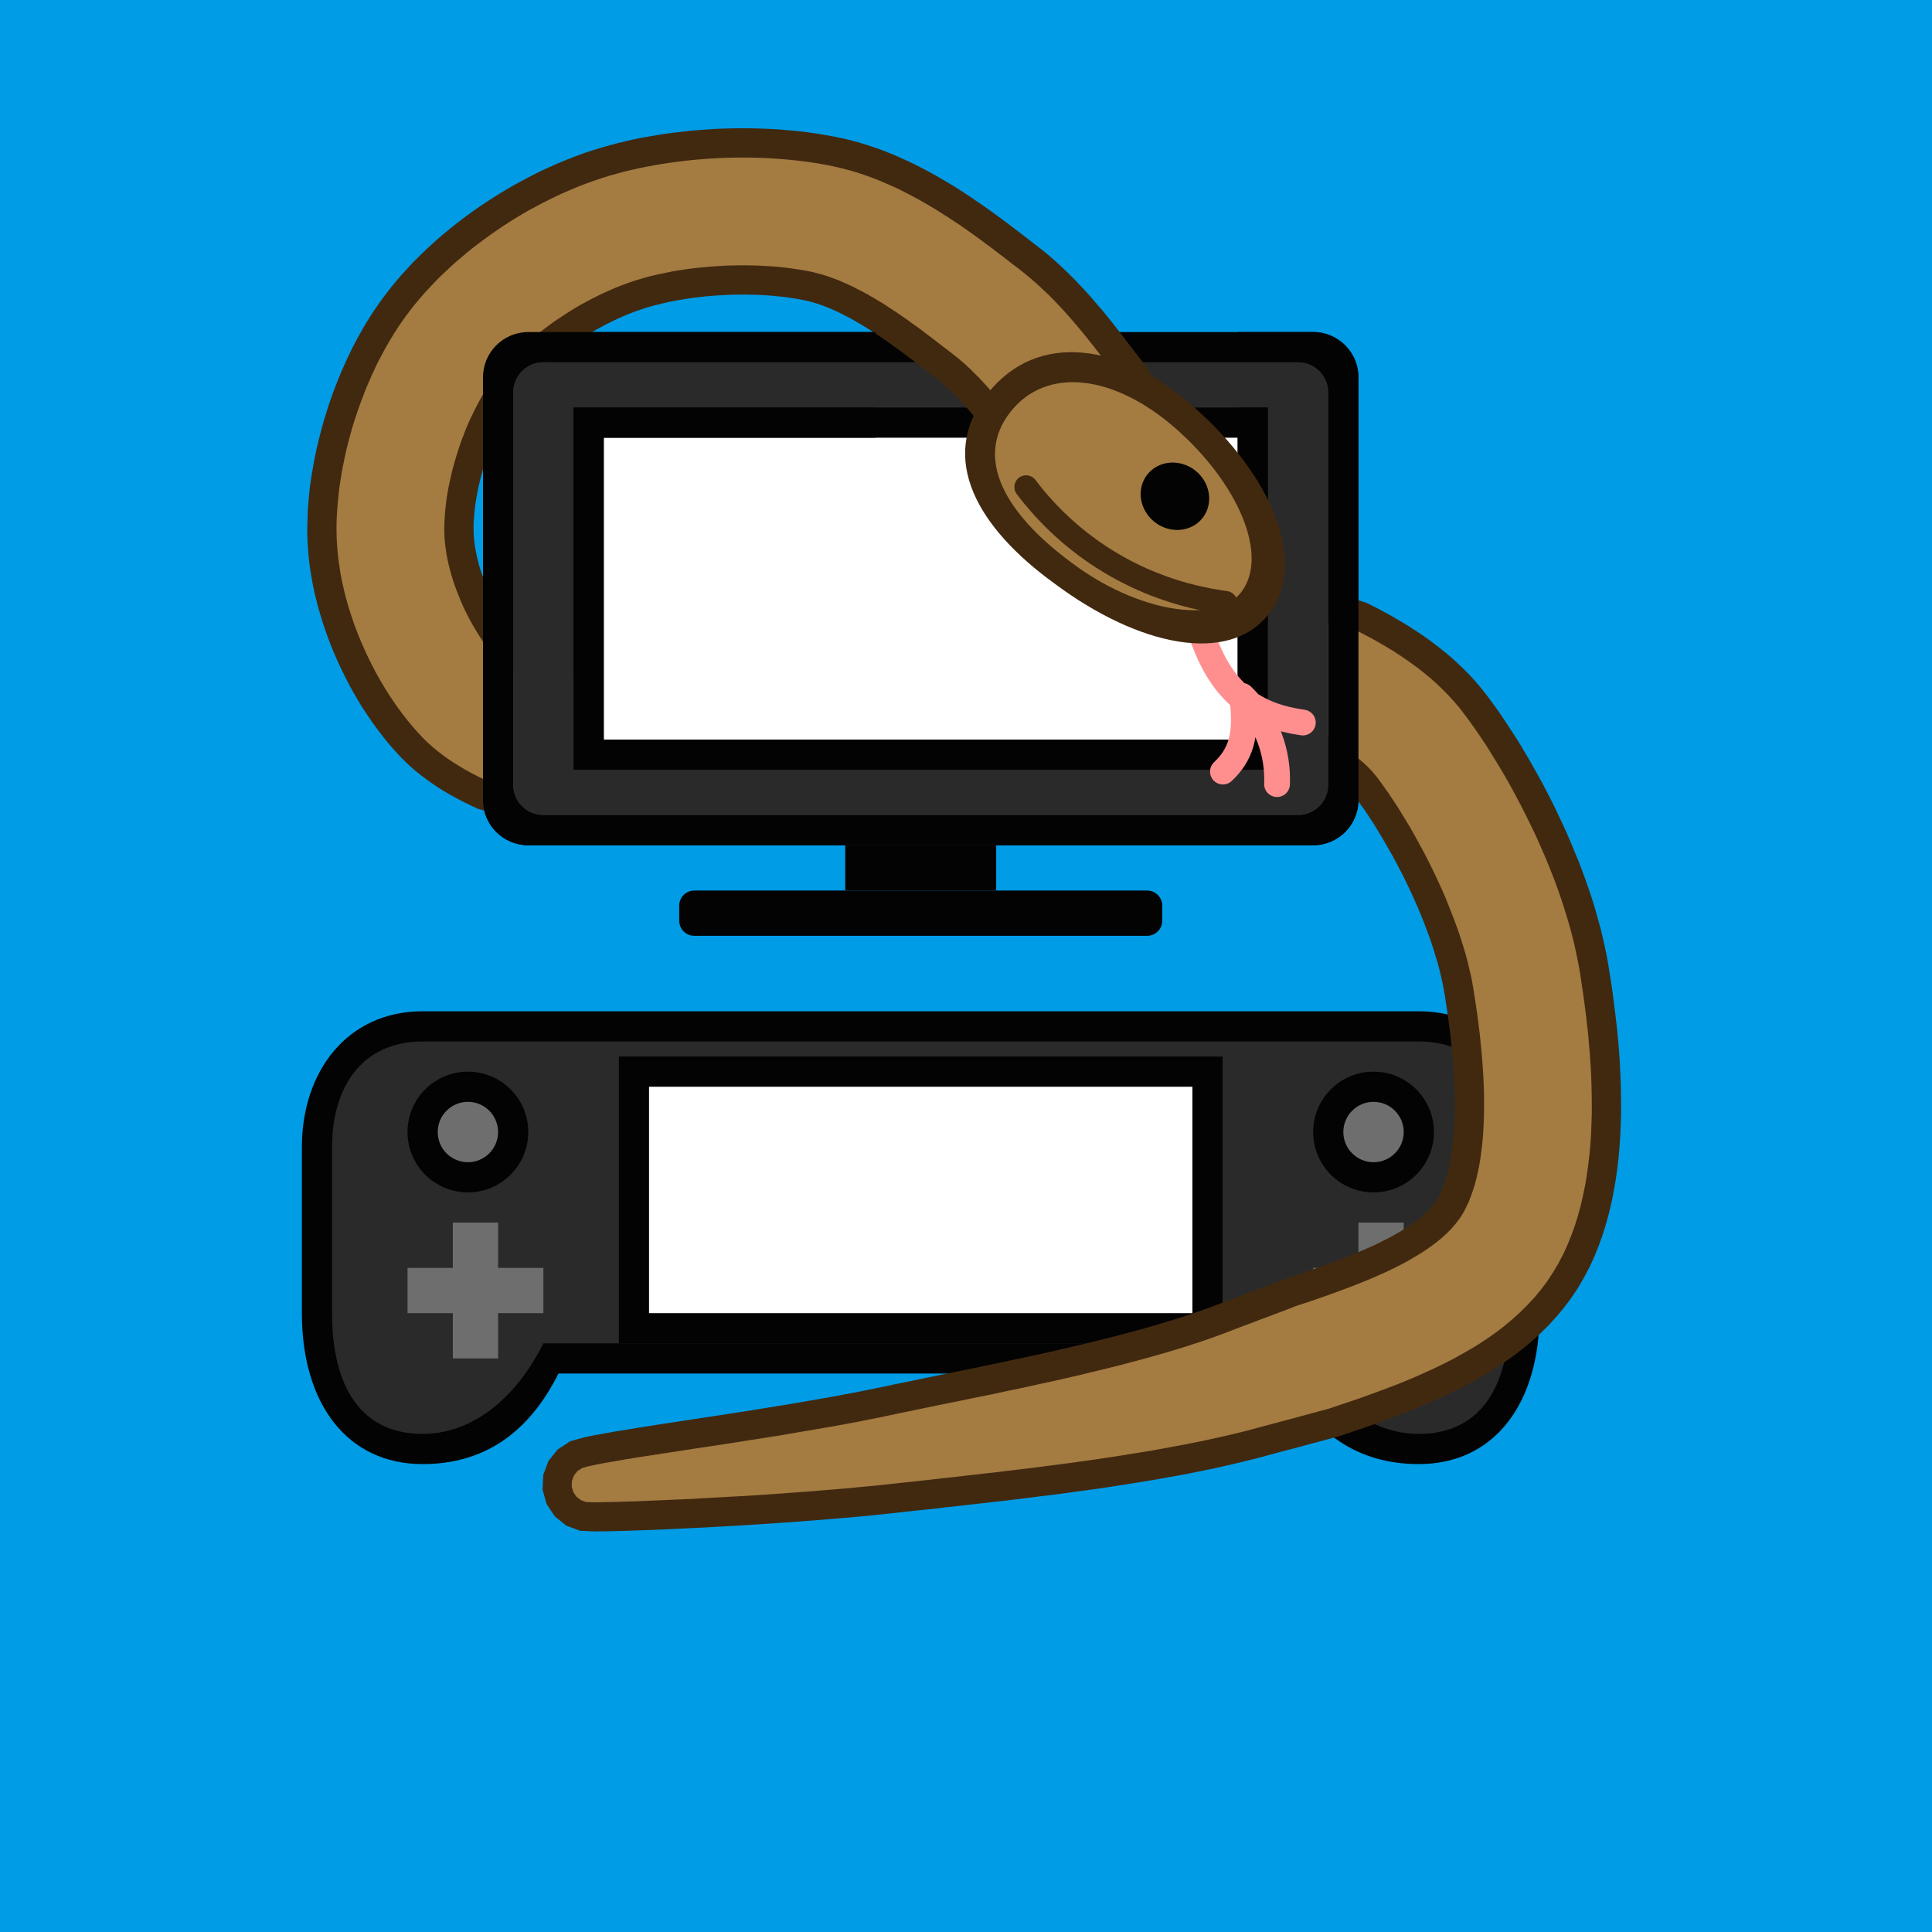
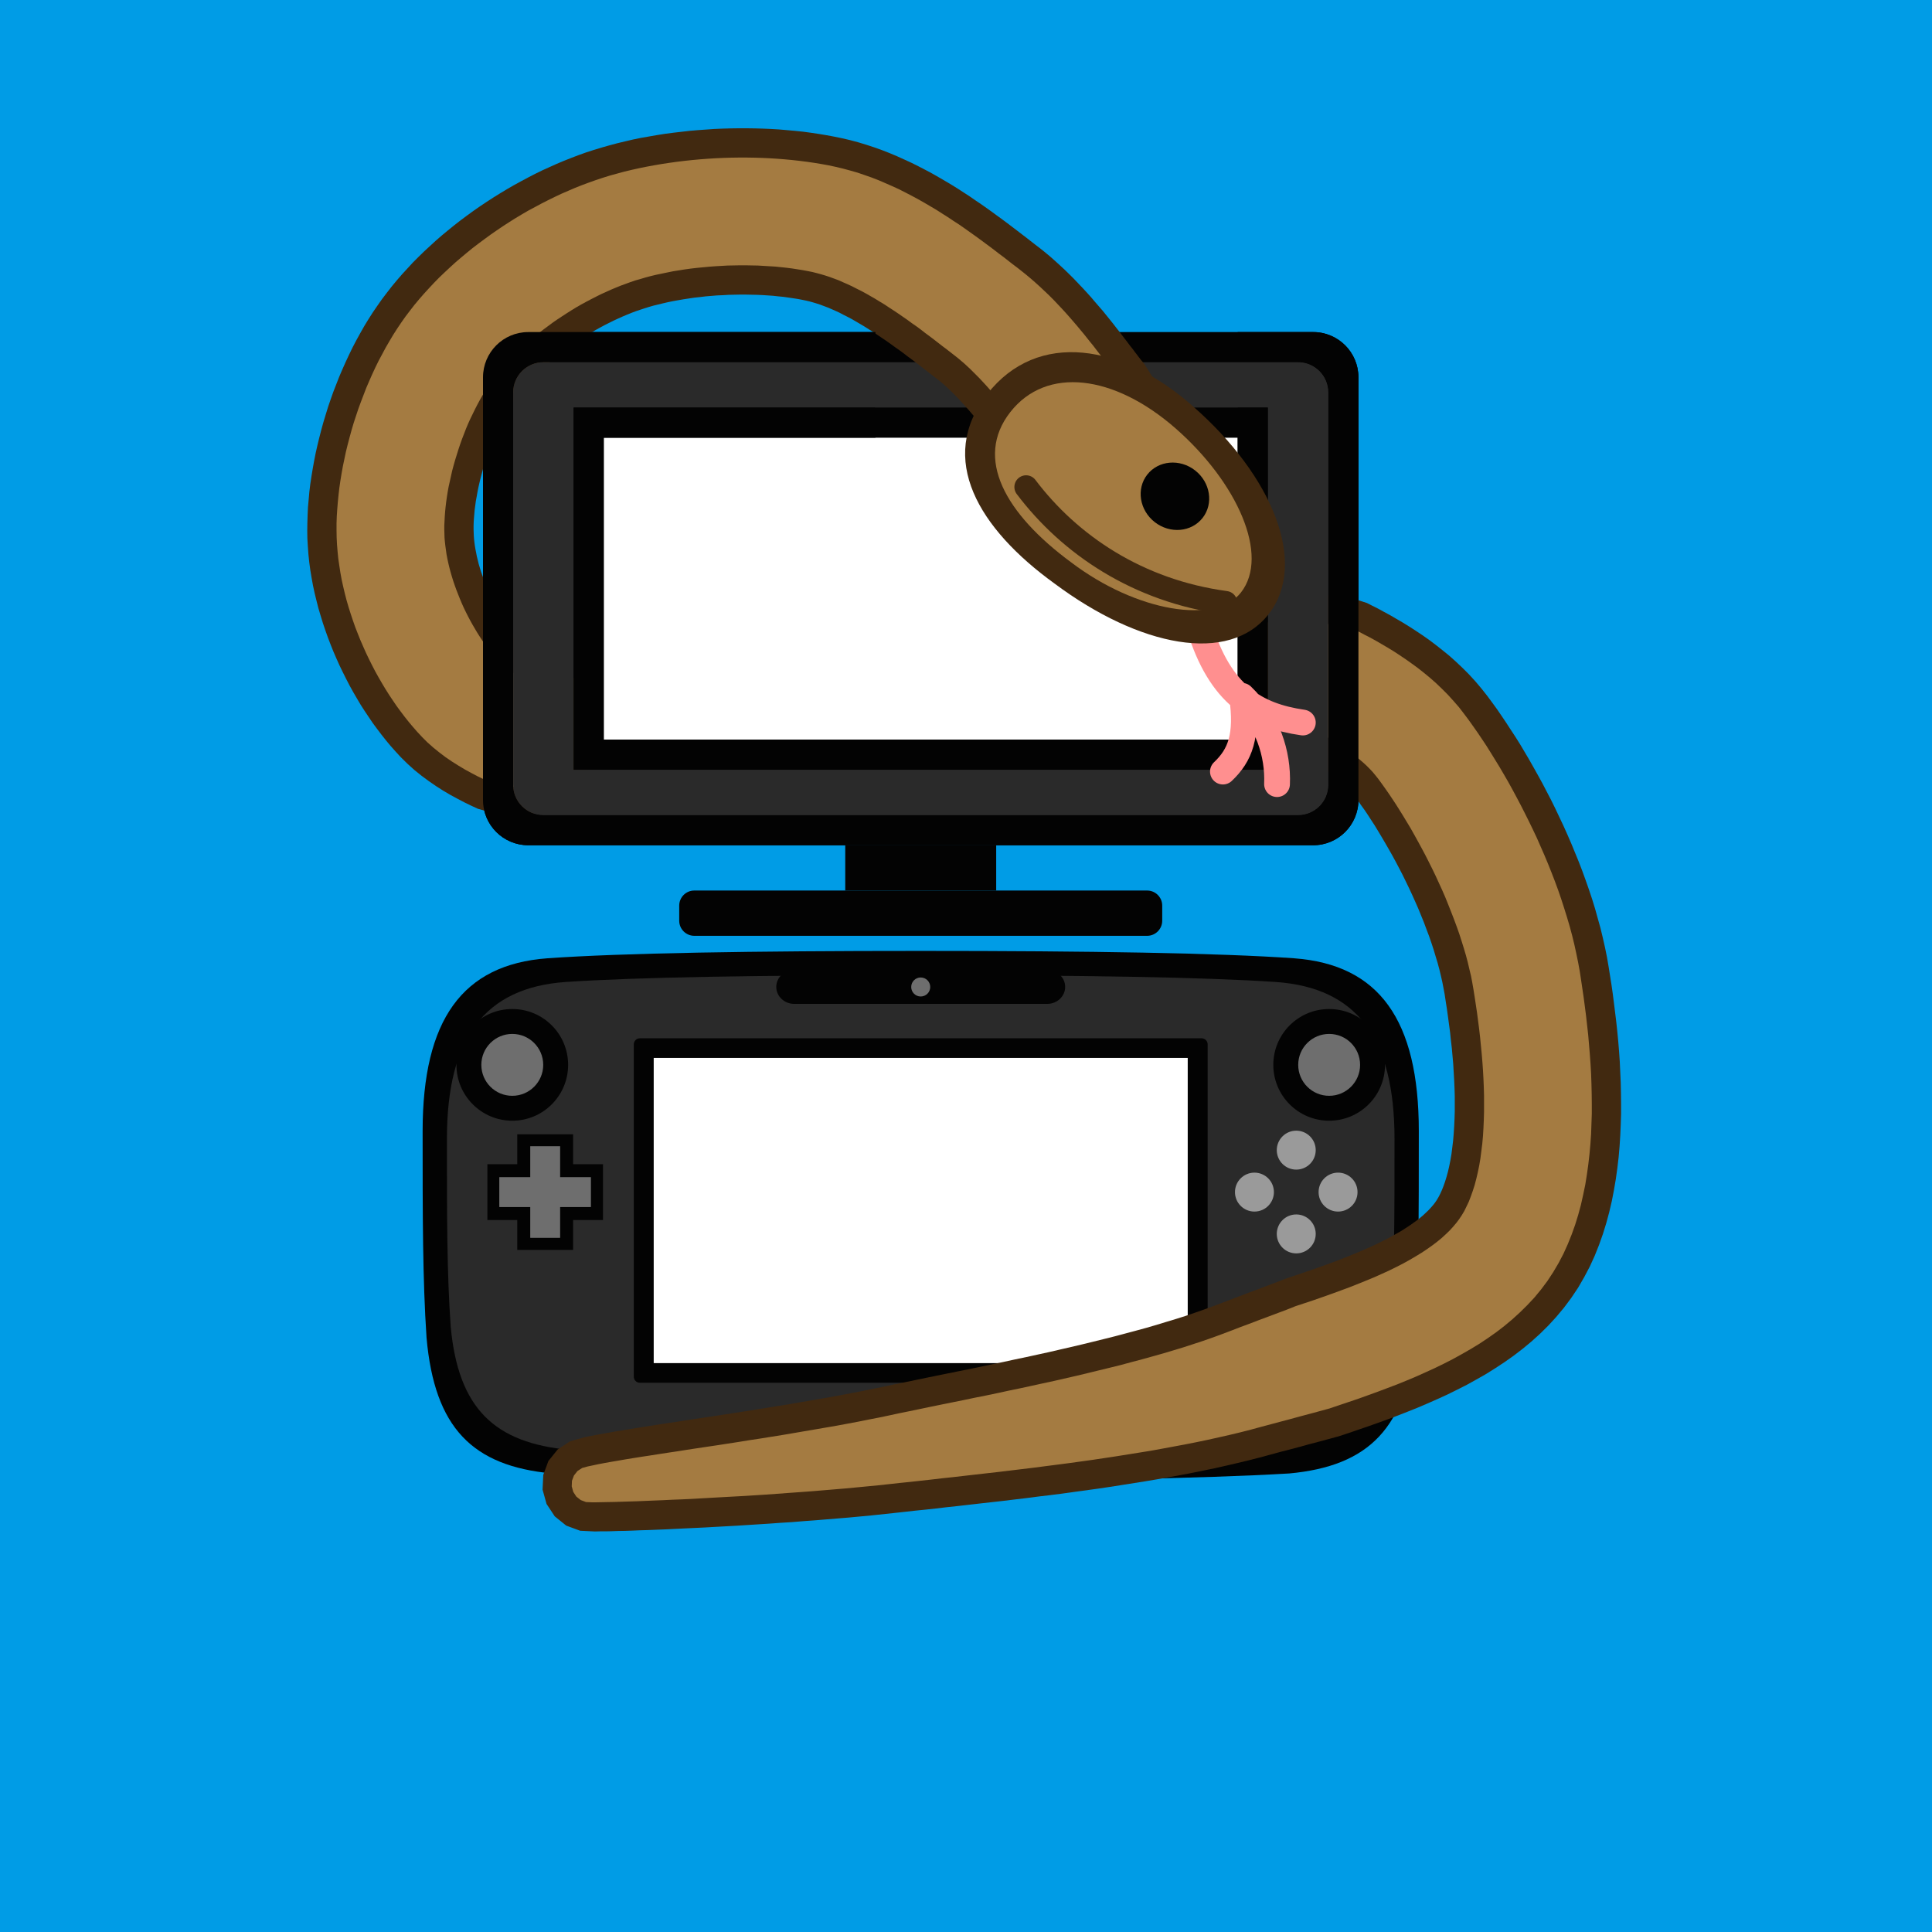
<svg xmlns="http://www.w3.org/2000/svg" viewBox="0 0 128 128" width="128" height="128">
  <defs>
    <clipPath id="front">
      <path d="M0 22H58V38H82V22H128V63H0Z" />
    </clipPath>
  </defs>
  <rect width="128" height="128" fill="#009ce6" />
  <path d="M35 22H87A3 3 0 0 1 90 25V53A3 3 0 0 1 87 56H35A3 3 0 0 1 32 53V25A3 3 0 0 1 35 22Z" fill="#030303" />
  <path d="M36 24H86A2 2 0 0 1 88 26V52A2 2 0 0 1 86 54H36A2 2 0 0 1 34 52V26A2 2 0 0 1 36 24Z" fill="#2a2a2a" />
  <rect x="38" y="27" width="46" height="24" fill="#030303" />
  <rect x="40" y="29" width="42" height="20" fill="#fff" />
  <rect x="56" y="56" width="10" height="3" fill="#030303" />
  <rect x="45" y="59" width="32" height="3" rx="1" fill="#030303" />
-   <path d="M28 67H94C99 67 102 71 102 76V87C102 93 99 97 94 97C90 97 87 95 85 91H37C35 95 32 97 28 97C23 97 20 93 20 87V76C20 71 23 67 28 67Z" fill="#030303" />
-   <path d="M28 69H94C98 69 100 72 100 76V87C100 92 98 95 94 95C91 95 88 93 86 89H36C34 93 31 95 28 95C24 95 22 92 22 87V76C22 72 24 69 28 69Z" fill="#2a2a2a" />
-   <rect x="41" y="70" width="40" height="19" fill="#030303" />
-   <rect x="43" y="72" width="36" height="15" fill="#fff" />
-   <circle cx="31" cy="75" r="4" fill="#030303" />
-   <circle cx="31" cy="75" r="2" fill="#6e6e6e" />
-   <circle cx="91" cy="75" r="4" fill="#030303" />
-   <circle cx="91" cy="75" r="2" fill="#6e6e6e" />
-   <rect x="30" y="81" width="3" height="9" fill="#6e6e6e" />
-   <rect x="27" y="84" width="9" height="3" fill="#6e6e6e" />
-   <rect x="90" y="81" width="3" height="3" fill="#6e6e6e" />
-   <rect x="90" y="87" width="3" height="3" fill="#6e6e6e" />
-   <rect x="87" y="84" width="3" height="3" fill="#6e6e6e" />
-   <rect x="93" y="84" width="3" height="3" fill="#6e6e6e" />
+   <path d="M61 63C49.78 63 41.2 63.14 36.25 63.49C30.64 63.91 28 67.56 28 74.94C28 80.56 28 84.77 28.26 88.63C28.79 94.6 31.3 97.13 36.58 97.62C42.52 97.97 51.76 98.11 61 98.11C70.24 98.11 79.48 97.97 85.42 97.62C90.7 97.13 93.21 94.6 93.74 88.63C94 84.77 94 80.56 94 74.94C94 67.56 91.36 63.91 85.75 63.49C80.8 63.14 72.22 63 61 63Z" fill="#030303" />
+   <path d="M61 64.61C50.33 64.61 42.17 64.74 37.46 65.06C32.12 65.44 29.61 68.76 29.61 75.45C29.61 80.56 29.61 84.38 29.86 87.89C30.36 93.31 32.75 95.61 37.77 96.06C43.42 96.37 52.21 96.5 61 96.5C69.79 96.5 78.58 96.37 84.23 96.06C89.25 95.61 91.64 93.31 92.14 87.89C92.39 84.38 92.39 80.56 92.39 75.45C92.39 68.76 89.88 65.44 84.54 65.06C79.83 64.74 71.67 64.61 61 64.61Z" fill="#2a2a2a" />
+   <rect x="51.43" y="64.26" width="19.14" height="2.25" rx="1.19" fill="#030303" />
+   <circle cx="61" cy="65.39" r="0.63" fill="#6e6e6e" />
+   <rect x="41.99" y="68.79" width="38.02" height="22.82" rx="0.4" fill="#030303" />
+   <rect x="43.31" y="70.09" width="35.38" height="20.22" fill="#fff" />
+   <circle cx="33.94" cy="70.55" r="3.7" fill="#030303" />
+   <circle cx="33.94" cy="70.55" r="2.05" fill="#6e6e6e" />
+   <circle cx="88.06" cy="70.55" r="3.7" fill="#030303" />
+   <circle cx="88.06" cy="70.55" r="2.05" fill="#6e6e6e" />
+   <rect x="32.29" y="77.13" width="7.66" height="3.7" fill="#030303" />
+   <rect x="34.27" y="75.15" width="3.7" height="7.66" fill="#030303" />
+   <rect x="33.08" y="77.99" width="6.07" height="1.98" fill="#6e6e6e" />
+   <rect x="35.13" y="75.94" width="1.98" height="6.07" fill="#6e6e6e" />
+   <circle cx="85.88" cy="76.2" r="1.29" fill="#9a9a9a" />
+   <circle cx="85.88" cy="81.75" r="1.29" fill="#9a9a9a" />
+   <circle cx="83.11" cy="78.98" r="1.29" fill="#9a9a9a" />
+   <circle cx="88.65" cy="78.98" r="1.29" fill="#9a9a9a" />
+   <circle cx="83.31" cy="88.11" r="0.96" fill="#6e6e6e" />
+   <circle cx="83.31" cy="92.32" r="0.96" fill="#6e6e6e" />
+   <circle cx="61" cy="94.78" r="1.58" fill="#030303" />
+   <circle cx="61" cy="94.78" r="0.86" fill="#6e6e6e" />
  <g transform="translate(11.13 6) scale(0.776)">
    <path d="M95.96 56.43L96.35 56.62L96.71 56.81L97.06 56.99L97.41 57.19L97.75 57.38L98.09 57.58L98.42 57.78L98.73 57.99L99.04 58.19L99.34 58.40L99.62 58.61L99.89 58.82L100.14 59.03L100.38 59.24L100.60 59.45L100.81 59.66L100.99 59.86L101.16 60.06L101.35 60.30L101.59 60.62L101.86 61.01L102.15 61.41L102.44 61.84L102.73 62.29L103.03 62.75L103.32 63.23L103.62 63.73L103.92 64.24L104.22 64.76L104.52 65.29L104.82 65.84L105.11 66.39L105.40 66.95L105.68 67.52L105.96 68.10L106.23 68.68L106.49 69.26L106.75 69.85L106.99 70.44L107.23 71.03L107.45 71.62L107.67 72.20L107.87 72.78L108.06 73.36L108.23 73.93L108.40 74.49L108.55 75.05L108.68 75.59L108.80 76.12L108.90 76.64L109.00 77.17L109.09 77.77L109.19 78.41L109.28 79.06L109.37 79.73L109.46 80.40L109.53 81.07L109.61 81.76L109.67 82.44L109.73 83.12L109.77 83.81L109.81 84.49L109.84 85.17L109.86 85.85L109.86 86.51L109.86 87.17L109.84 87.81L109.81 88.44L109.77 89.06L109.72 89.65L109.65 90.23L109.58 90.79L109.49 91.32L109.39 91.82L109.28 92.30L109.16 92.74L109.03 93.16L108.90 93.53L108.76 93.88L108.62 94.19L108.48 94.46L108.34 94.70L108.20 94.91L108.04 95.12L107.85 95.34L107.64 95.57L107.39 95.81L107.12 96.06L106.81 96.32L106.46 96.58L106.08 96.85L105.67 97.12L105.23 97.40L104.75 97.67L104.25 97.95L103.71 98.22L103.15 98.50L102.56 98.77L101.94 99.04L101.30 99.31L100.64 99.58L99.95 99.85L99.25 100.11L98.53 100.37L97.80 100.63L97.04 100.89L96.28 101.15L95.50 101.41L94.72 101.71L93.93 102.01L93.14 102.31L92.33 102.61L91.52 102.92L90.71 103.23L89.92 103.53L89.17 103.81L88.43 104.08L87.66 104.35L86.87 104.62L86.05 104.88L85.22 105.13L84.37 105.39L83.51 105.64L82.63 105.88L81.73 106.12L80.83 106.36L79.91 106.59L78.98 106.82L78.04 107.05L77.10 107.27L76.15 107.49L75.20 107.71L74.24 107.92L73.28 108.13L72.32 108.33L71.36 108.54L70.40 108.74L69.45 108.94L68.50 109.14L67.55 109.33L66.61 109.52L65.67 109.71L64.74 109.90L63.83 110.09L62.92 110.28L62.02 110.46L61.15 110.65L60.30 110.82L59.43 111.00L58.55 111.17L57.66 111.34L56.75 111.51L55.84 111.67L54.92 111.83L53.99 111.99L53.06 112.15L52.13 112.30L51.20 112.45L50.27 112.60L49.35 112.75L48.43 112.89L47.53 113.03L46.63 113.17L45.75 113.30L44.89 113.43L44.04 113.56L43.22 113.69L42.41 113.81L41.63 113.93L40.88 114.05L40.15 114.16L39.45 114.28L38.78 114.39L38.15 114.49L37.55 114.60L36.99 114.70L36.47 114.79L35.98 114.89L35.55 114.98L34.33 115.32L33.27 116.02L32.48 117.00L32.04 118.19L31.98 119.45L32.32 120.67L33.02 121.73L34.00 122.52L35.19 122.96L36.45 123.02L36.88 123.01L37.34 123.01L37.85 123.00L38.40 122.98L39.00 122.97L39.63 122.95L40.30 122.92L41.01 122.90L41.74 122.87L42.51 122.84L43.30 122.80L44.12 122.76L44.97 122.72L45.83 122.68L46.71 122.63L47.62 122.58L48.53 122.53L49.47 122.47L50.41 122.41L51.36 122.35L52.32 122.28L53.29 122.22L54.26 122.14L55.23 122.07L56.20 121.99L57.17 121.91L58.14 121.83L59.10 121.74L60.06 121.65L61.00 121.55L61.94 121.45L62.85 121.35L63.74 121.25L64.64 121.16L65.55 121.06L66.48 120.95L67.42 120.85L68.38 120.74L69.34 120.63L70.32 120.52L71.30 120.41L72.29 120.29L73.29 120.17L74.29 120.04L75.30 119.92L76.32 119.79L77.33 119.65L78.35 119.51L79.37 119.37L80.38 119.22L81.40 119.06L82.41 118.90L83.42 118.74L84.43 118.57L85.43 118.39L86.43 118.21L87.42 118.02L88.40 117.82L89.38 117.62L90.34 117.40L91.30 117.18L92.25 116.95L93.19 116.71L94.08 116.47L94.92 116.24L95.74 116.03L96.57 115.81L97.40 115.58L98.24 115.36L99.09 115.13L99.94 114.90L100.79 114.62L101.63 114.33L102.48 114.04L103.33 113.74L104.18 113.43L105.03 113.11L105.87 112.78L106.72 112.44L107.56 112.08L108.40 111.71L109.23 111.33L110.06 110.92L110.89 110.50L111.70 110.05L112.51 109.59L113.31 109.09L114.10 108.57L114.88 108.02L115.65 107.43L116.40 106.81L117.13 106.15L117.84 105.45L118.52 104.71L119.18 103.92L119.80 103.09L120.39 102.21L120.91 101.31L121.39 100.40L121.81 99.48L122.18 98.55L122.51 97.62L122.80 96.68L123.05 95.75L123.27 94.81L123.45 93.88L123.61 92.94L123.74 92.01L123.85 91.08L123.93 90.16L123.99 89.23L124.03 88.31L124.06 87.40L124.06 86.49L124.05 85.59L124.03 84.69L123.99 83.81L123.95 82.93L123.89 82.06L123.82 81.20L123.74 80.36L123.65 79.52L123.55 78.70L123.45 77.90L123.35 77.11L123.24 76.34L123.12 75.59L123.00 74.83L122.86 74.01L122.69 73.17L122.50 72.33L122.30 71.50L122.07 70.68L121.84 69.85L121.59 69.04L121.32 68.23L121.04 67.43L120.75 66.63L120.45 65.85L120.13 65.07L119.81 64.29L119.48 63.53L119.14 62.77L118.79 62.03L118.44 61.29L118.08 60.56L117.71 59.85L117.34 59.14L116.96 58.45L116.58 57.77L116.20 57.10L115.81 56.44L115.43 55.80L115.04 55.18L114.64 54.57L114.25 53.97L113.86 53.39L113.47 52.82L113.07 52.27L112.65 51.70L112.16 51.08L111.63 50.45L111.08 49.85L110.52 49.29L109.96 48.76L109.39 48.25L108.81 47.78L108.24 47.33L107.67 46.90L107.10 46.50L106.53 46.12L105.97 45.76L105.42 45.42L104.87 45.10L104.34 44.79L103.82 44.51L103.31 44.23L102.81 43.98L102.36 43.75L100.25 43.07L98.03 43.08L95.92 43.78L94.12 45.09L92.82 46.89L92.15 49.01L92.15 51.23L92.85 53.34L94.16 55.13Z" fill="#412910" />
    <path d="M97.09 54.20L97.49 54.40L97.87 54.59L98.25 54.80L98.63 55.00L99.00 55.22L99.38 55.44L99.75 55.66L100.11 55.90L100.46 56.13L100.80 56.38L101.14 56.62L101.46 56.88L101.77 57.14L102.07 57.40L102.35 57.66L102.62 57.93L102.87 58.20L103.10 58.48L103.34 58.78L103.61 59.15L103.91 59.57L104.21 60.00L104.52 60.46L104.83 60.93L105.14 61.42L105.45 61.92L105.77 62.45L106.09 62.98L106.40 63.53L106.71 64.09L107.02 64.66L107.33 65.24L107.63 65.83L107.93 66.43L108.22 67.03L108.50 67.64L108.78 68.25L109.05 68.87L109.30 69.49L109.55 70.12L109.79 70.74L110.02 71.36L110.24 71.98L110.44 72.60L110.63 73.21L110.81 73.82L110.97 74.42L111.11 75.02L111.25 75.60L111.36 76.18L111.46 76.76L111.56 77.39L111.66 78.05L111.76 78.72L111.85 79.41L111.94 80.10L112.02 80.80L112.09 81.51L112.16 82.22L112.22 82.94L112.27 83.65L112.31 84.37L112.34 85.09L112.36 85.80L112.36 86.51L112.36 87.21L112.34 87.90L112.31 88.58L112.27 89.25L112.21 89.91L112.13 90.55L112.05 91.17L111.95 91.77L111.83 92.35L111.70 92.91L111.56 93.44L111.40 93.94L111.23 94.42L111.06 94.86L110.86 95.28L110.67 95.67L110.46 96.02L110.24 96.35L110.00 96.67L109.73 96.99L109.44 97.31L109.11 97.63L108.75 97.96L108.36 98.28L107.94 98.60L107.50 98.91L107.02 99.23L106.51 99.54L105.98 99.85L105.42 100.16L104.83 100.46L104.22 100.76L103.58 101.05L102.93 101.34L102.25 101.62L101.56 101.90L100.85 102.18L100.12 102.45L99.38 102.72L98.62 102.99L97.85 103.26L97.07 103.52L96.28 103.78L95.50 104.09L94.70 104.39L93.90 104.69L93.10 104.99L92.29 105.30L91.48 105.60L90.68 105.91L89.91 106.20L89.14 106.48L88.34 106.76L87.52 107.03L86.69 107.30L85.83 107.56L84.96 107.82L84.07 108.07L83.17 108.32L82.26 108.56L81.34 108.81L80.41 109.04L79.46 109.27L78.52 109.50L77.56 109.73L76.60 109.95L75.64 110.17L74.67 110.38L73.71 110.59L72.74 110.80L71.77 111.00L70.81 111.21L69.85 111.41L68.89 111.60L67.94 111.80L67.00 111.99L66.06 112.18L65.13 112.37L64.22 112.56L63.31 112.75L62.42 112.93L61.54 113.12L60.68 113.30L59.80 113.47L58.91 113.65L58.00 113.82L57.09 113.99L56.16 114.15L55.23 114.31L54.29 114.47L53.36 114.63L52.42 114.79L51.48 114.94L50.55 115.09L49.62 115.23L48.70 115.38L47.79 115.52L46.89 115.66L46.01 115.79L45.14 115.92L44.29 116.05L43.47 116.18L42.66 116.30L41.88 116.42L41.12 116.54L40.39 116.65L39.70 116.76L39.03 116.87L38.40 116.98L37.81 117.08L37.25 117.18L36.73 117.28L36.26 117.38L35.83 117.47L35.36 117.60L34.96 117.86L34.66 118.24L34.49 118.69L34.47 119.17L34.60 119.64L34.86 120.04L35.24 120.34L35.69 120.51L36.17 120.53L36.60 120.53L37.08 120.52L37.59 120.51L38.15 120.50L38.75 120.48L39.39 120.46L40.06 120.44L40.76 120.41L41.50 120.38L42.26 120.35L43.06 120.31L43.87 120.28L44.72 120.24L45.58 120.19L46.46 120.14L47.36 120.09L48.27 120.04L49.20 119.99L50.14 119.93L51.08 119.87L52.04 119.80L53.00 119.73L53.96 119.66L54.92 119.59L55.89 119.51L56.85 119.43L57.81 119.35L58.76 119.26L59.70 119.17L60.63 119.08L61.56 118.98L62.46 118.88L63.35 118.79L64.25 118.69L65.16 118.59L66.09 118.48L67.04 118.38L67.99 118.27L68.95 118.16L69.92 118.05L70.90 117.94L71.89 117.82L72.88 117.70L73.88 117.58L74.88 117.45L75.89 117.32L76.89 117.19L77.90 117.05L78.91 116.91L79.91 116.76L80.91 116.61L81.91 116.45L82.91 116.29L83.90 116.13L84.89 115.95L85.86 115.77L86.83 115.59L87.79 115.40L88.75 115.20L89.69 114.99L90.62 114.78L91.54 114.56L92.44 114.33L93.32 114.09L94.15 113.87L94.97 113.65L95.80 113.43L96.64 113.20L97.47 112.98L98.32 112.75L99.16 112.52L99.99 112.24L100.82 111.96L101.65 111.68L102.48 111.38L103.31 111.08L104.13 110.77L104.95 110.46L105.76 110.13L106.57 109.79L107.37 109.43L108.16 109.07L108.94 108.69L109.72 108.29L110.48 107.87L111.23 107.44L111.97 106.99L112.69 106.51L113.40 106.01L114.09 105.48L114.76 104.92L115.41 104.33L116.04 103.71L116.65 103.06L117.22 102.37L117.76 101.65L118.26 100.89L118.72 100.11L119.14 99.31L119.51 98.49L119.84 97.67L120.14 96.83L120.40 95.99L120.63 95.14L120.82 94.29L121.00 93.43L121.14 92.56L121.26 91.70L121.36 90.83L121.44 89.96L121.50 89.09L121.53 88.23L121.56 87.36L121.56 86.49L121.55 85.63L121.53 84.78L121.50 83.93L121.45 83.08L121.39 82.25L121.32 81.42L121.25 80.60L121.16 79.80L121.07 79.00L120.97 78.22L120.87 77.46L120.76 76.71L120.65 75.97L120.54 75.24L120.40 74.47L120.24 73.69L120.07 72.91L119.88 72.13L119.67 71.35L119.44 70.57L119.20 69.80L118.95 69.03L118.69 68.27L118.41 67.51L118.12 66.76L117.82 66.01L117.51 65.27L117.19 64.54L116.87 63.81L116.53 63.09L116.19 62.39L115.84 61.69L115.49 61.00L115.13 60.32L114.77 59.65L114.41 59.00L114.04 58.36L113.67 57.73L113.29 57.11L112.92 56.51L112.55 55.92L112.17 55.35L111.80 54.80L111.42 54.26L111.05 53.74L110.66 53.22L110.23 52.66L109.75 52.11L109.27 51.58L108.77 51.08L108.27 50.60L107.76 50.15L107.24 49.72L106.72 49.31L106.20 48.93L105.68 48.56L105.16 48.21L104.64 47.87L104.13 47.56L103.62 47.26L103.12 46.97L102.63 46.70L102.14 46.45L101.67 46.20L101.24 45.98L99.87 45.54L98.43 45.55L97.06 46.00L95.90 46.85L95.06 48.02L94.62 49.39L94.62 50.83L95.07 52.19L95.92 53.35Z" fill="#a47b41" />
    <path d="M32.45 48.45L32.04 48.26L31.72 48.10L31.41 47.94L31.14 47.79L30.89 47.64L30.67 47.51L30.49 47.38L30.34 47.28L30.24 47.19L30.17 47.14L30.11 47.07L29.98 46.93L29.80 46.73L29.63 46.51L29.44 46.29L29.26 46.05L29.08 45.79L28.89 45.53L28.71 45.25L28.53 44.97L28.35 44.67L28.18 44.37L28.01 44.06L27.84 43.74L27.68 43.42L27.52 43.09L27.37 42.76L27.23 42.43L27.09 42.09L26.97 41.76L26.85 41.42L26.73 41.09L26.63 40.76L26.53 40.43L26.45 40.10L26.37 39.78L26.31 39.46L26.25 39.16L26.20 38.86L26.16 38.57L26.13 38.29L26.11 38.02L26.10 37.76L26.09 37.48L26.09 37.18L26.10 36.86L26.12 36.53L26.15 36.18L26.18 35.82L26.23 35.45L26.28 35.07L26.35 34.69L26.42 34.29L26.50 33.89L26.59 33.49L26.69 33.08L26.80 32.67L26.91 32.26L27.03 31.85L27.16 31.44L27.30 31.03L27.45 30.63L27.60 30.23L27.76 29.83L27.92 29.45L28.09 29.07L28.26 28.70L28.44 28.34L28.62 27.99L28.80 27.65L28.99 27.33L29.17 27.02L29.36 26.73L29.55 26.45L29.73 26.19L29.93 25.93L30.14 25.66L30.37 25.39L30.60 25.11L30.86 24.84L31.12 24.56L31.39 24.28L31.68 24.00L31.97 23.72L32.28 23.45L32.60 23.17L32.92 22.90L33.25 22.63L33.59 22.37L33.94 22.11L34.30 21.85L34.66 21.60L35.02 21.36L35.39 21.12L35.77 20.88L36.14 20.66L36.52 20.44L36.90 20.23L37.29 20.02L37.67 19.83L38.05 19.64L38.44 19.46L38.82 19.29L39.20 19.13L39.57 18.98L39.94 18.84L40.30 18.72L40.66 18.60L41.04 18.48L41.42 18.37L41.83 18.27L42.24 18.17L42.67 18.07L43.11 17.98L43.56 17.90L44.02 17.82L44.48 17.75L44.95 17.68L45.43 17.63L45.91 17.57L46.40 17.53L46.88 17.49L47.37 17.47L47.86 17.44L48.35 17.43L48.84 17.42L49.32 17.42L49.80 17.43L50.27 17.44L50.74 17.46L51.20 17.49L51.65 17.52L52.10 17.57L52.53 17.61L52.95 17.67L53.36 17.73L53.75 17.79L54.12 17.86L54.46 17.93L54.76 18.00L55.05 18.08L55.35 18.17L55.66 18.27L55.98 18.39L56.30 18.51L56.63 18.65L56.97 18.80L57.32 18.96L57.66 19.14L58.02 19.32L58.38 19.51L58.74 19.72L59.10 19.93L59.47 20.15L59.83 20.38L60.20 20.61L60.57 20.86L60.94 21.11L61.31 21.36L61.68 21.62L62.05 21.89L62.42 22.15L62.79 22.42L63.15 22.70L63.52 22.97L63.88 23.24L64.24 23.52L64.60 23.80L64.95 24.07L65.31 24.35L65.62 24.59L65.87 24.78L66.08 24.96L66.30 25.15L66.53 25.36L66.76 25.58L66.99 25.80L67.23 26.04L67.47 26.29L67.70 26.54L67.94 26.80L68.18 27.07L68.42 27.34L68.65 27.61L68.89 27.89L69.12 28.17L69.34 28.45L69.57 28.73L69.79 29.02L70.01 29.30L70.23 29.57L70.44 29.85L70.64 30.12L70.85 30.39L71.05 30.65L71.25 30.92L71.44 31.17L71.64 31.43L71.84 31.68L72.04 31.93L72.24 32.19L72.46 32.45L72.64 32.65L74.34 34.08L76.39 34.92L78.61 35.07L80.77 34.54L82.65 33.36L84.08 31.66L84.92 29.61L85.07 27.39L84.54 25.23L83.36 23.35L83.28 23.25L83.22 23.18L83.13 23.07L83.01 22.92L82.87 22.74L82.72 22.54L82.54 22.31L82.36 22.06L82.15 21.80L81.94 21.52L81.71 21.22L81.47 20.91L81.22 20.58L80.96 20.25L80.69 19.90L80.41 19.55L80.11 19.18L79.81 18.81L79.49 18.44L79.16 18.06L78.83 17.67L78.48 17.28L78.12 16.89L77.75 16.50L77.37 16.10L76.98 15.71L76.57 15.31L76.15 14.92L75.72 14.53L75.28 14.14L74.82 13.76L74.38 13.41L74.00 13.12L73.64 12.84L73.27 12.55L72.89 12.26L72.50 11.96L72.09 11.65L71.67 11.33L71.24 11.01L70.80 10.69L70.35 10.36L69.89 10.03L69.42 9.70L68.93 9.37L68.44 9.03L67.93 8.70L67.42 8.37L66.89 8.04L66.35 7.72L65.80 7.40L65.24 7.08L64.66 6.77L64.08 6.47L63.48 6.17L62.87 5.89L62.25 5.61L61.61 5.34L60.97 5.09L60.30 4.85L59.63 4.63L58.94 4.42L58.23 4.23L57.54 4.07L56.86 3.93L56.21 3.81L55.55 3.70L54.88 3.60L54.21 3.51L53.53 3.44L52.86 3.38L52.17 3.32L51.49 3.28L50.80 3.25L50.11 3.23L49.41 3.22L48.72 3.22L48.02 3.23L47.33 3.25L46.63 3.28L45.93 3.33L45.23 3.38L44.53 3.44L43.84 3.52L43.14 3.60L42.45 3.69L41.76 3.80L41.07 3.92L40.38 4.04L39.70 4.18L39.02 4.34L38.35 4.50L37.68 4.68L37.01 4.87L36.35 5.07L35.70 5.28L35.06 5.51L34.43 5.75L33.80 6.00L33.18 6.26L32.56 6.54L31.94 6.82L31.33 7.12L30.73 7.43L30.13 7.75L29.53 8.08L28.94 8.42L28.36 8.77L27.78 9.13L27.21 9.50L26.64 9.88L26.08 10.27L25.53 10.67L24.98 11.08L24.44 11.50L23.91 11.93L23.39 12.36L22.87 12.81L22.37 13.27L21.87 13.73L21.38 14.21L20.90 14.69L20.44 15.19L19.98 15.69L19.53 16.21L19.10 16.73L18.68 17.27L18.27 17.81L17.87 18.38L17.48 18.95L17.11 19.53L16.75 20.12L16.41 20.72L16.08 21.32L15.76 21.93L15.46 22.55L15.17 23.17L14.89 23.80L14.62 24.43L14.37 25.07L14.12 25.71L13.89 26.36L13.67 27.00L13.47 27.65L13.27 28.31L13.09 28.96L12.92 29.62L12.76 30.28L12.61 30.94L12.48 31.60L12.36 32.26L12.25 32.93L12.15 33.59L12.07 34.25L12.01 34.92L11.95 35.58L11.92 36.24L11.90 36.91L11.89 37.57L11.90 38.24L11.94 38.92L11.99 39.60L12.06 40.27L12.15 40.94L12.26 41.60L12.38 42.26L12.52 42.91L12.68 43.56L12.84 44.19L13.03 44.83L13.22 45.45L13.43 46.07L13.65 46.69L13.88 47.29L14.12 47.89L14.38 48.49L14.64 49.07L14.92 49.65L15.21 50.23L15.50 50.79L15.81 51.35L16.13 51.90L16.45 52.44L16.79 52.97L17.14 53.49L17.49 54.01L17.86 54.51L18.24 55.01L18.62 55.49L19.02 55.97L19.43 56.43L19.89 56.93L20.45 57.48L21.05 58.02L21.66 58.51L22.27 58.96L22.88 59.38L23.49 59.77L24.10 60.13L24.71 60.46L25.32 60.78L25.92 61.07L26.46 61.32L28.59 61.93L30.81 61.86L32.90 61.09L34.65 59.73L35.89 57.88L36.50 55.75L36.42 53.53L35.66 51.44L34.29 49.69Z" fill="#412910" />
    <path d="M31.40 50.72L30.97 50.52L30.59 50.33L30.23 50.15L29.90 49.96L29.58 49.78L29.30 49.60L29.04 49.42L28.81 49.26L28.62 49.10L28.46 48.96L28.31 48.81L28.12 48.60L27.91 48.36L27.69 48.10L27.47 47.82L27.25 47.54L27.04 47.24L26.82 46.93L26.61 46.61L26.40 46.28L26.20 45.94L26.00 45.60L25.80 45.24L25.61 44.88L25.43 44.52L25.25 44.15L25.08 43.77L24.92 43.39L24.77 43.01L24.62 42.63L24.48 42.24L24.35 41.86L24.23 41.47L24.12 41.09L24.02 40.71L23.93 40.33L23.85 39.96L23.78 39.59L23.73 39.23L23.68 38.87L23.64 38.52L23.61 38.18L23.60 37.84L23.59 37.50L23.59 37.13L23.61 36.75L23.63 36.36L23.66 35.96L23.70 35.55L23.75 35.13L23.81 34.70L23.88 34.26L23.96 33.82L24.06 33.37L24.16 32.92L24.26 32.47L24.38 32.02L24.51 31.56L24.65 31.11L24.79 30.66L24.94 30.21L25.10 29.76L25.27 29.32L25.44 28.88L25.62 28.45L25.81 28.03L26.01 27.62L26.21 27.21L26.41 26.82L26.62 26.43L26.83 26.06L27.05 25.70L27.27 25.36L27.49 25.03L27.72 24.71L27.95 24.40L28.20 24.09L28.46 23.77L28.73 23.45L29.02 23.14L29.32 22.82L29.63 22.51L29.95 22.19L30.28 21.88L30.62 21.58L30.97 21.27L31.33 20.97L31.70 20.67L32.08 20.38L32.46 20.10L32.85 19.81L33.24 19.54L33.65 19.27L34.05 19.01L34.46 18.75L34.87 18.50L35.29 18.26L35.71 18.03L36.13 17.81L36.56 17.59L36.98 17.38L37.40 17.19L37.82 17.00L38.25 16.82L38.67 16.65L39.08 16.50L39.49 16.35L39.90 16.21L40.33 16.09L40.76 15.96L41.21 15.84L41.67 15.73L42.15 15.63L42.63 15.53L43.12 15.43L43.62 15.35L44.12 15.27L44.63 15.20L45.15 15.14L45.67 15.09L46.19 15.04L46.72 15.00L47.24 14.97L47.77 14.94L48.29 14.93L48.82 14.92L49.34 14.92L49.85 14.93L50.37 14.94L50.87 14.97L51.37 15.00L51.87 15.03L52.35 15.08L52.82 15.13L53.29 15.19L53.74 15.26L54.18 15.33L54.61 15.41L55.01 15.49L55.37 15.58L55.74 15.68L56.11 15.79L56.48 15.91L56.86 16.05L57.24 16.19L57.62 16.36L58.01 16.53L58.40 16.71L58.79 16.91L59.19 17.11L59.58 17.32L59.98 17.55L60.38 17.78L60.77 18.02L61.17 18.26L61.56 18.52L61.96 18.78L62.35 19.04L62.74 19.31L63.13 19.58L63.51 19.86L63.90 20.13L64.28 20.41L64.65 20.70L65.03 20.98L65.40 21.26L65.76 21.54L66.12 21.82L66.48 22.09L66.84 22.37L67.16 22.62L67.44 22.84L67.70 23.06L67.96 23.28L68.22 23.52L68.49 23.77L68.75 24.03L69.01 24.29L69.28 24.56L69.54 24.84L69.80 25.12L70.06 25.41L70.31 25.70L70.56 26.00L70.81 26.29L71.05 26.59L71.29 26.88L71.53 27.18L71.76 27.47L71.98 27.76L72.21 28.05L72.42 28.33L72.63 28.61L72.84 28.88L73.04 29.14L73.24 29.40L73.43 29.65L73.62 29.90L73.80 30.14L73.99 30.37L74.17 30.60L74.36 30.83L74.52 31.01L75.63 31.94L76.96 32.48L78.40 32.58L79.79 32.24L81.01 31.48L81.94 30.37L82.48 29.04L82.58 27.60L82.24 26.21L81.48 24.99L81.38 24.87L81.29 24.77L81.18 24.63L81.04 24.46L80.90 24.27L80.73 24.06L80.56 23.83L80.37 23.58L80.16 23.31L79.95 23.03L79.73 22.74L79.49 22.43L79.25 22.12L79.00 21.79L78.73 21.46L78.46 21.12L78.18 20.77L77.88 20.41L77.58 20.05L77.27 19.69L76.95 19.32L76.63 18.96L76.29 18.59L75.94 18.22L75.59 17.85L75.22 17.48L74.84 17.12L74.46 16.76L74.06 16.40L73.66 16.05L73.24 15.70L72.84 15.38L72.47 15.09L72.11 14.82L71.74 14.53L71.37 14.24L70.98 13.95L70.58 13.64L70.17 13.33L69.75 13.02L69.33 12.71L68.89 12.39L68.44 12.07L67.99 11.75L67.53 11.43L67.05 11.12L66.57 10.80L66.08 10.49L65.58 10.17L65.07 9.87L64.56 9.57L64.03 9.27L63.49 8.98L62.95 8.70L62.40 8.42L61.83 8.16L61.26 7.91L60.68 7.66L60.09 7.43L59.49 7.22L58.88 7.01L58.25 6.83L57.62 6.66L56.99 6.51L56.38 6.38L55.77 6.27L55.16 6.17L54.54 6.08L53.91 6.00L53.28 5.93L52.64 5.87L52.00 5.82L51.36 5.78L50.71 5.75L50.05 5.73L49.40 5.72L48.74 5.72L48.08 5.73L47.42 5.75L46.76 5.78L46.10 5.82L45.44 5.87L44.78 5.93L44.12 6.00L43.46 6.08L42.81 6.17L42.15 6.27L41.51 6.38L40.86 6.50L40.22 6.63L39.59 6.77L38.96 6.92L38.34 7.09L37.72 7.26L37.11 7.45L36.51 7.65L35.92 7.86L35.33 8.08L34.75 8.31L34.17 8.56L33.59 8.81L33.02 9.08L32.45 9.36L31.88 9.65L31.32 9.95L30.76 10.25L30.21 10.57L29.66 10.90L29.12 11.24L28.58 11.59L28.05 11.95L27.53 12.31L27.01 12.69L26.50 13.07L25.99 13.46L25.50 13.86L25.01 14.27L24.53 14.68L24.06 15.11L23.60 15.54L23.14 15.98L22.70 16.43L22.27 16.89L21.85 17.35L21.44 17.82L21.04 18.30L20.66 18.79L20.28 19.29L19.92 19.80L19.57 20.32L19.23 20.85L18.91 21.39L18.59 21.94L18.29 22.50L17.99 23.06L17.71 23.63L17.44 24.21L17.18 24.80L16.93 25.38L16.70 25.98L16.47 26.58L16.25 27.18L16.05 27.78L15.85 28.39L15.67 29.00L15.50 29.62L15.34 30.23L15.19 30.84L15.06 31.46L14.93 32.08L14.82 32.69L14.72 33.30L14.63 33.92L14.56 34.53L14.50 35.14L14.45 35.75L14.41 36.35L14.39 36.96L14.39 37.56L14.40 38.16L14.43 38.76L14.48 39.37L14.54 39.97L14.63 40.58L14.72 41.17L14.83 41.77L14.96 42.36L15.10 42.95L15.25 43.53L15.42 44.11L15.60 44.68L15.79 45.25L15.99 45.82L16.21 46.38L16.43 46.93L16.67 47.48L16.91 48.02L17.17 48.56L17.43 49.08L17.70 49.60L17.99 50.12L18.28 50.62L18.58 51.12L18.89 51.61L19.21 52.09L19.53 52.56L19.87 53.02L20.21 53.47L20.56 53.91L20.92 54.34L21.29 54.76L21.69 55.19L22.16 55.66L22.67 56.11L23.19 56.53L23.72 56.93L24.25 57.29L24.79 57.63L25.34 57.96L25.89 58.26L26.44 58.55L27.00 58.82L27.51 59.06L28.90 59.45L30.34 59.40L31.69 58.91L32.82 58.02L33.62 56.83L34.02 55.44L33.97 54.01L33.48 52.65L32.59 51.52Z" fill="#a47b41" />
  </g>
  <g clip-path="url(#front)">
    <path fill-rule="evenodd" fill="#030303" d="M35 22H87A3 3 0 0 1 90 25V53A3 3 0 0 1 87 56H35A3 3 0 0 1 32 53V25A3 3 0 0 1 35 22ZM36 24H86A2 2 0 0 1 88 26V52A2 2 0 0 1 86 54H36A2 2 0 0 1 34 52V26A2 2 0 0 1 36 24Z" />
    <path fill-rule="evenodd" fill="#2a2a2a" d="M36 24H86A2 2 0 0 1 88 26V52A2 2 0 0 1 86 54H36A2 2 0 0 1 34 52V26A2 2 0 0 1 36 24ZM38 27H84V51H38Z" />
    <path fill-rule="evenodd" fill="#030303" d="M38 27H84V51H38ZM40 29H82V49H40Z" />
  </g>
  <g transform="translate(11.13 6) scale(0.776) translate(79 33) rotate(38)">
    <path d="M15 4.500C20 8 23.500 7.500 27 5.500M21.500 6.900C24 9.300 24.500 11 24.200 13M21.500 6.900C24.500 7.200 27 8.900 28.500 11" fill="none" stroke="#ff8f8f" stroke-width="2.200" stroke-linecap="round" />
    <path d="M-11.500 0C-11.500 -7 -5 -10.500 3 -10C12 -9.500 19 -5.500 19 0C19 5.500 12 9 3 9.200C-5 9.500 -11.500 7 -11.500 0Z" fill="#412910" />
    <path d="M-9 0C-9 -5 -4 -8 3 -7.600C10 -7.200 16 -4 16 0C16 3.500 10 6.800 3 6.900C-4 7.100 -9 5 -9 0Z" fill="#a47b41" />
    <path d="M-4 4.200C2 5.800 9 5.300 15.500 1.500" fill="none" stroke="#412910" stroke-width="2" stroke-linecap="round" />
    <ellipse cx="6.500" cy="-3" rx="3" ry="2.800" fill="#030303" />
  </g>
</svg>
